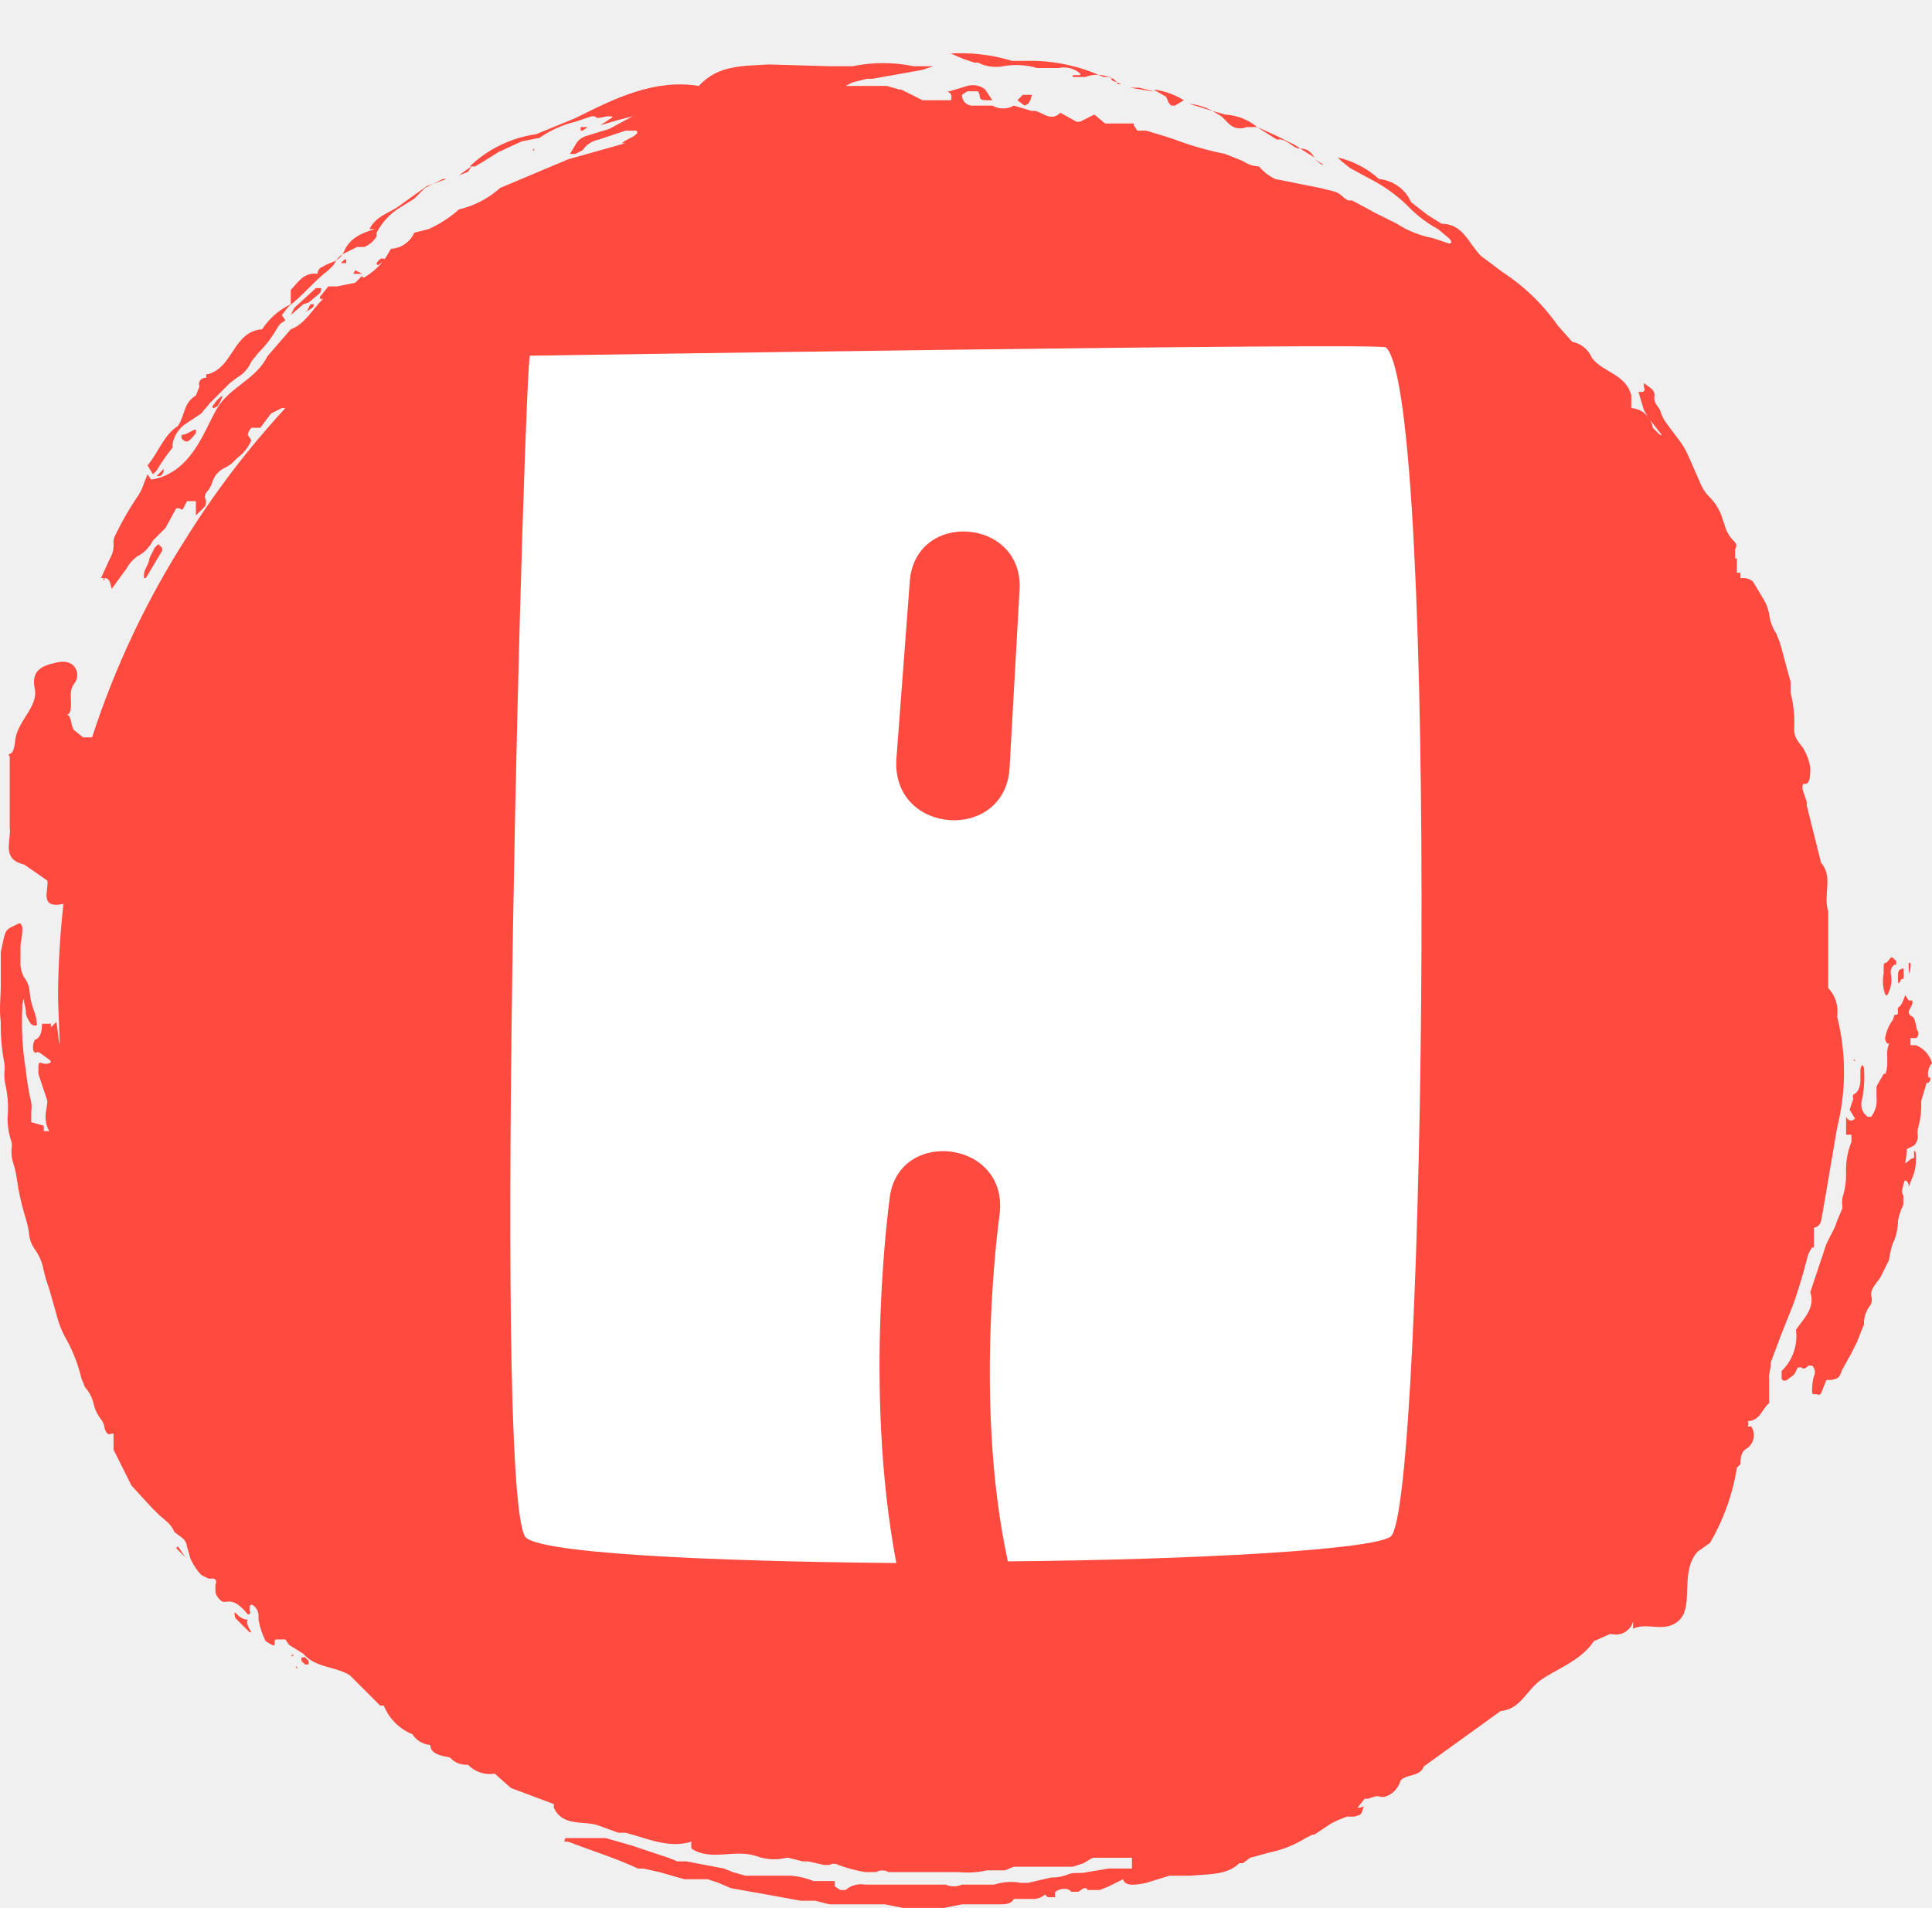
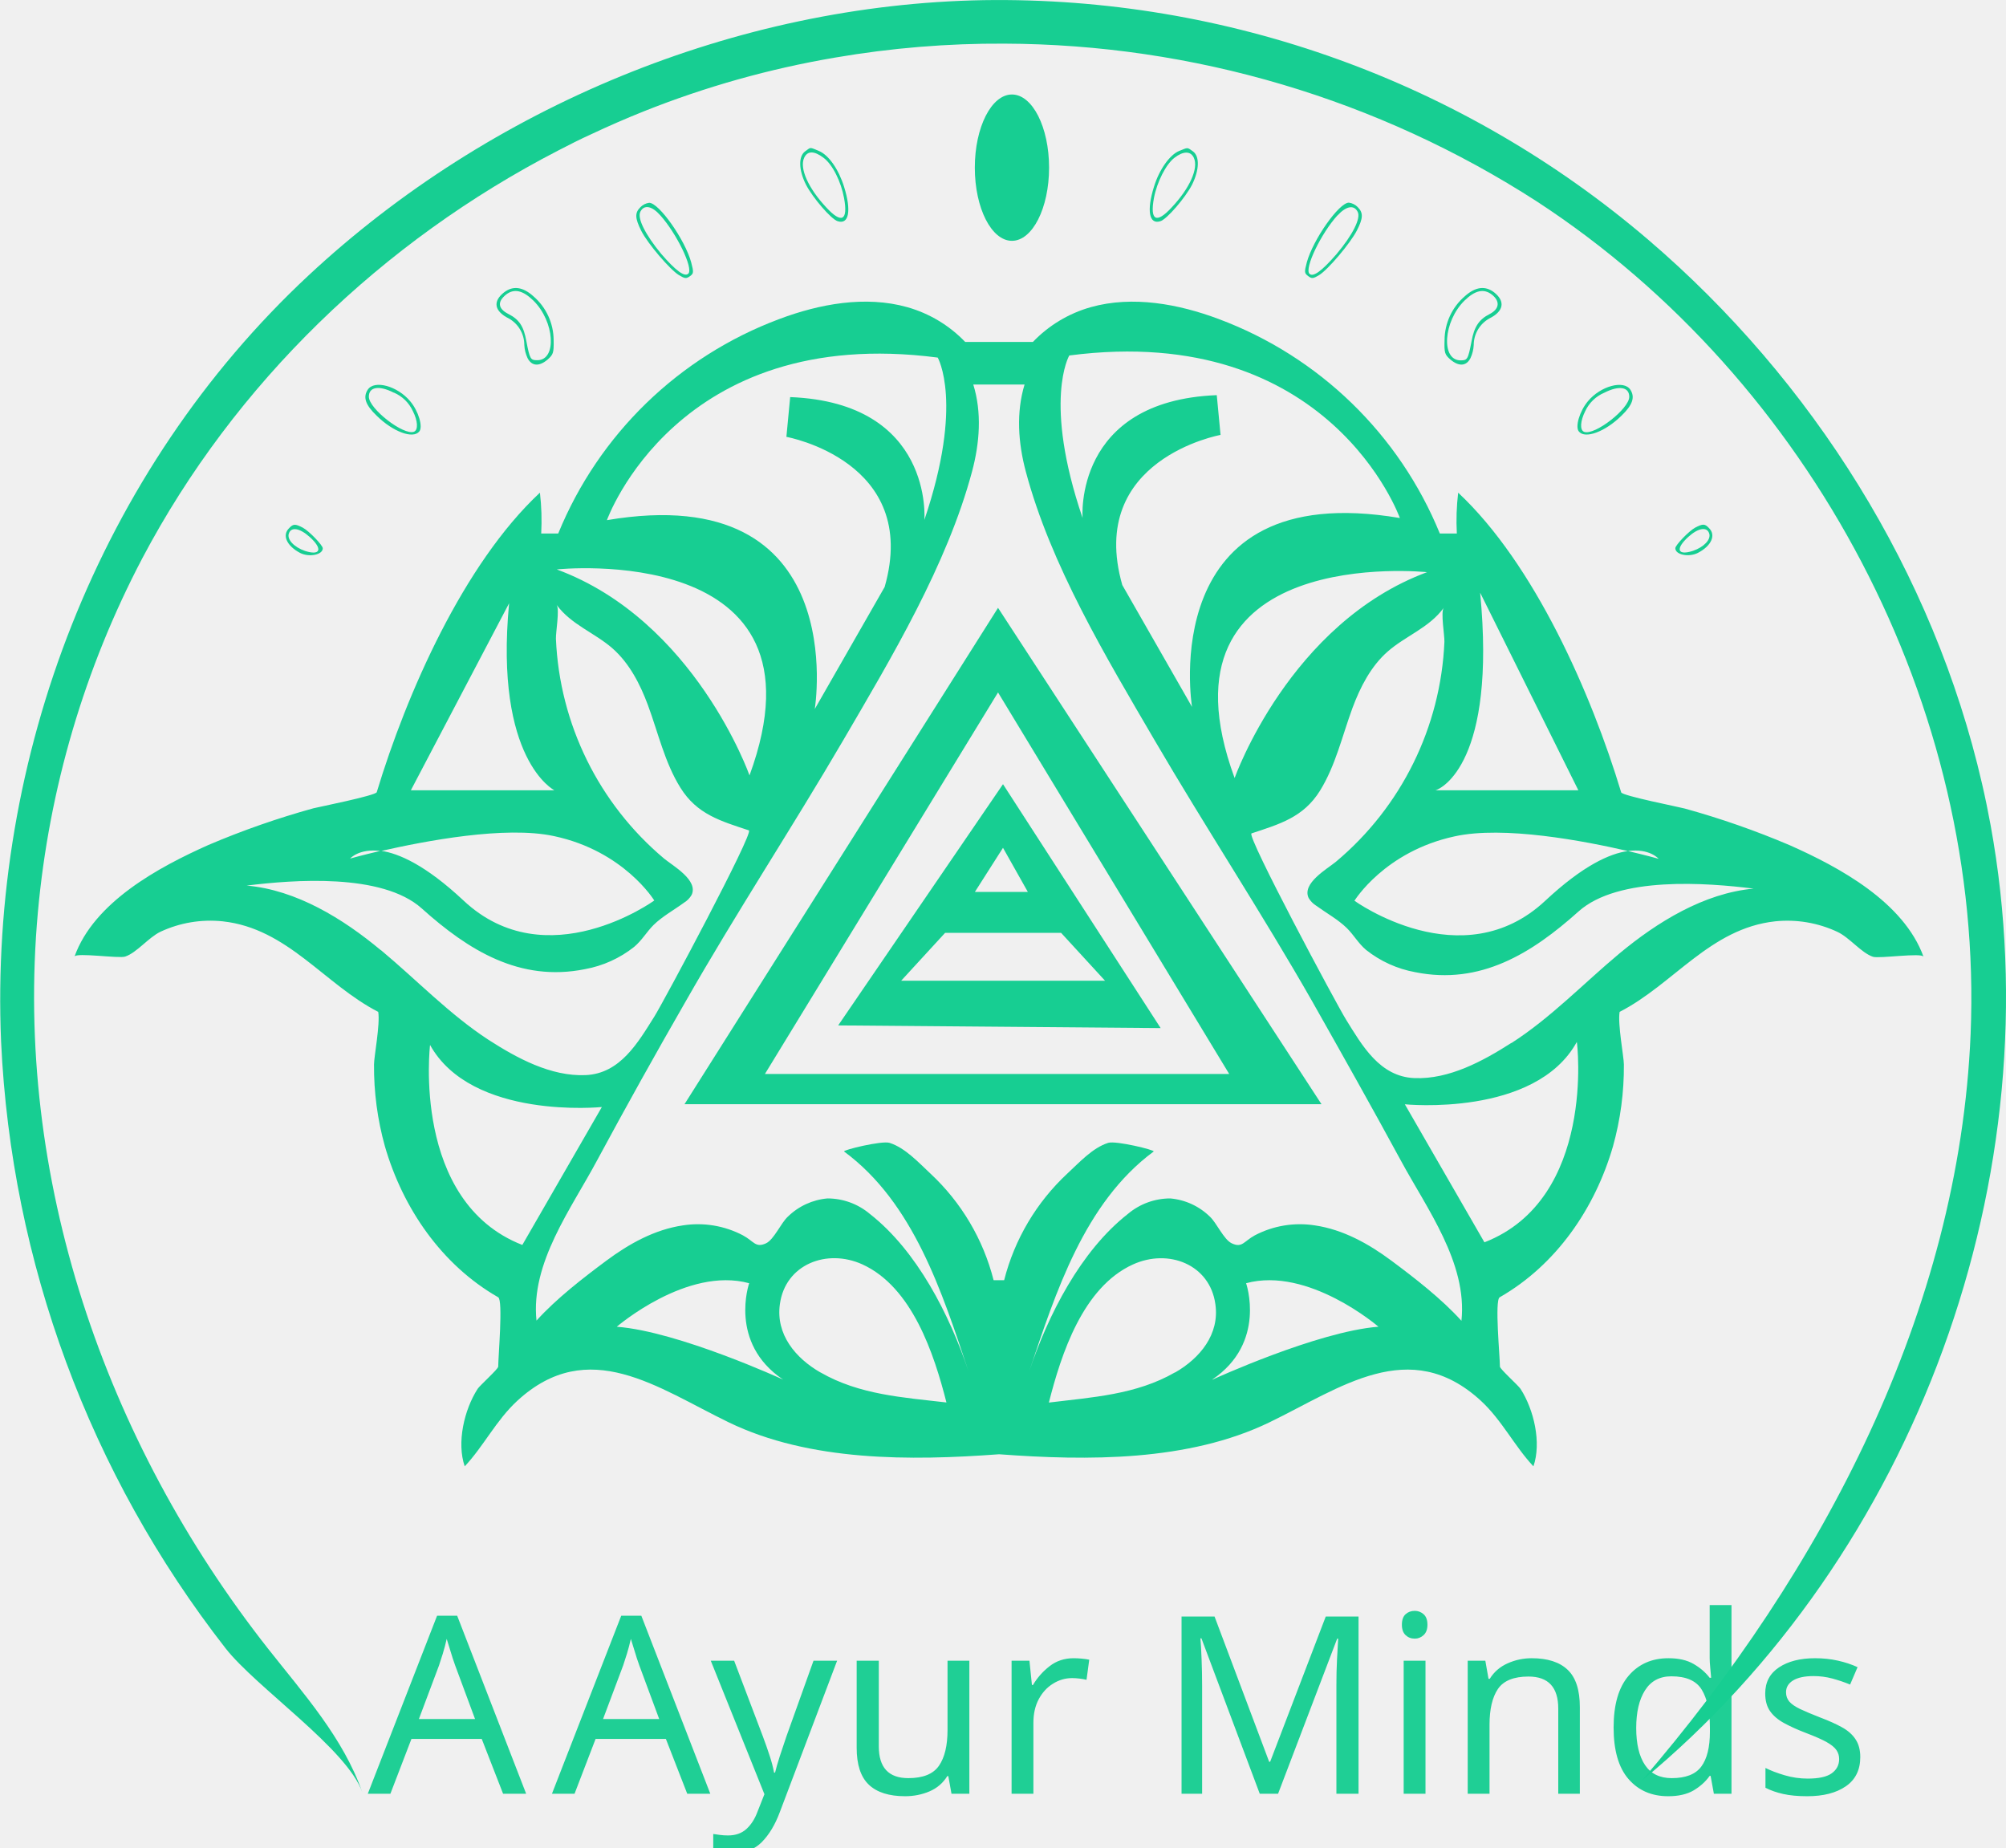
- <svg xmlns="http://www.w3.org/2000/svg" width="308.761" height="304.916" viewBox="0 0 106.008 104.687" class="css-1j8o68f" version="1.1" id="svg23">
-   <defs id="SvgjsDefs2684" />
-   <g id="SvgjsG2685" featurekey="rootContainer" transform="matrix(0.9820593,0,0,0.9820593,-0.05456052,0)" fill="#ff4a3f">
-     <g id="g17">
-       <path d="M19.8 15.3h.5l-.4-.2zm.5.1zm.8-.7c0 .1 0 .1.1.1l.4-.3c-.2-.1-.3-.1-.5.2zm.4-.2zm-4.1 2.3zm-.2.6l.3-.2c.1-.1.1-.2.1-.2h-.2l-.2.4c-.1-.1-.1 0 0 0zm2.2-2.9h-.1l-.2.2h.3zm-2.1 2.4l.6-.5c.1-.1.1-.2.1-.3h-.3l-1.2 1.1-.2.4.7-.6zm-1.1.8z" id="path3" />
-       <path d="M9.7 25v-.2a1.7 1.7 0 0 1 .7-1.1l.9-.6.5-.6.7-.7.4-.4.4-.3a1.9 1.9 0 0 0 .8-.9l.4-.5a5.9 5.9 0 0 0 1-1.3l.2-.3.3-.2-.2-.3.4-.5c.8-.6 1.4-1.4 2.2-2l.3-.3a1.4 1.4 0 0 1 .5-.6l.8-.4h.4a1.4 1.4 0 0 0 .7-.6V13a3.5 3.5 0 0 1 1.3-1.4l.8-.5.2-.2.4-.4 1-.5h.2l-1.1.4-1.4 1c-.6.5-1.4.6-1.8 1.4h.3c-.7.2-1.4.5-1.7 1.2s-.8.6-1.2.9a.4.4 0 0 0-.3.4c-.8-.1-1.1.5-1.5.9v.8a3.9 3.9 0 0 0-1.6 1.4c-1.6.1-1.6 2.1-3 2.5h-.1a.2.2 0 0 0 0 .2c-.3 0-.5.2-.4.5l-.2.5c-.7.4-.6 1.1-1 1.7-.8.5-1.1 1.5-1.7 2.2l.3.5.2-.2a11.6 11.6 0 0 1 .9-1.3zM53.9 3.3l.6.2h.2a2.2 2.2 0 0 0 1.4.2 4.1 4.1 0 0 1 1.9.1h1.2a1.4 1.4 0 0 1 1.2.3.1.1 0 0 1 0 .1H60a.1.1 0 0 0 0 .1h.7a1.8 1.8 0 0 1 1.3 0c.2 0 .1.1.2.2l.5.2h-.2c-.2-.4-.5-.4-.8-.4a9.7 9.7 0 0 0-4.3-.9h-.8A9.8 9.8 0 0 0 53 3h.2zm7.3 3.1zM50.3 4.7zm10.9 1.7h.2-.2zM19 14.7zm32.1-10zm17.6 2.2a.9.9 0 0 0 1 .2h.6a3.1 3.1 0 0 0-1.8-.7l-.7-.2.5.3zm-3.4-1.3c0 .1.1.2.2.3h.2l.5-.3a4.2 4.2 0 0 0-1.7-.6l.7.4zm7.4 2.7l.8.5c-.2-.3-.4-.5-.8-.5z" id="path5" />
-       <path d="M99 76.1l.6-1.6.6-1.5c.2-.5.6-1.8.8-2.6a1.7 1.7 0 0 1 .3-.7h.1v-1.1c.5-.1.4-.6.5-.9l.8-4.7a12.7 12.7 0 0 0 0-6.2 1.9 1.9 0 0 0-.5-1.6v-4.3c-.3-.9.3-1.9-.4-2.7L101 45a.4.4 0 0 0 0-.2l-.2-.6a.5.5 0 0 1 0-.4h.1c.3 0 .3-.5.3-.9a3 3 0 0 0-.4-1.1l-.3-.4a1.1 1.1 0 0 1-.2-.7 6.7 6.7 0 0 0-.2-2v-.6c-.2-.7-.4-1.5-.6-2.2l-.2-.5a2.5 2.5 0 0 1-.4-1.1 2.5 2.5 0 0 0-.3-.8l-.6-1a.8.8 0 0 0-.6-.2h-.1V32h-.2v-.8H97V31a.4.4 0 0 0 0-.1v-.2c.1-.2.1-.3-.1-.5a1.8 1.8 0 0 1-.4-.6l-.2-.6a2.9 2.9 0 0 0-.7-1.2 2.2 2.2 0 0 1-.5-.7l-.7-1.6a4.3 4.3 0 0 0-.6-1l-.6-.8a2.4 2.4 0 0 1-.4-.8l-.2-.3a.6.6 0 0 1-.1-.5.5.5 0 0 0-.2-.4l-.4-.3v.2c.1.2 0 .3-.1.3h-.2l.3 1 .3.5.7.9h-.1l-.2-.2-.2-.2a1.3 1.3 0 0 0-1.2-1.1v-.7c-.3-1.2-1.6-1.3-2.2-2.1a1.5 1.5 0 0 0-1.1-.9l-.8-.9a11.3 11.3 0 0 0-3.1-3l-.8-.6-.4-.3c-.7-.7-1-1.8-2.2-1.8l-.8-.5-.9-.7a2.2 2.2 0 0 0-1.8-1.3 5.1 5.1 0 0 0-2.3-1.2l.2.2.5.4 1.3.7a8.5 8.5 0 0 1 2.1 1.6 6.8 6.8 0 0 0 1.5 1.1l.6.5c.1.1.2.2.1.3H81l-.9-.3a5.6 5.6 0 0 1-2-.8l-1.2-.6-1.3-.7h-.2c-.3-.1-.4-.4-.8-.5l-.8-.2-2.5-.5a2.6 2.6 0 0 1-.9-.7 1.7 1.7 0 0 1-.9-.3l-1-.4a18.1 18.1 0 0 1-2.8-.8l-.6-.2-1-.3h-.5l-.2-.3v-.1h-1.6l-.6-.5-.4.2-.4.2h-.2l-.9-.5c-.6.6-1.1-.2-1.6-.1l-1-.3a1.2 1.2 0 0 1-1.2 0h-1.2a.6.6 0 0 1-.5-.6l.3-.2h.6a.7.7 0 0 1 .1.3c0 .2.2.2.5.2h.2l-.4-.6a1.1 1.1 0 0 0-1-.2l-1 .3H53c.3.2.2.3.2.5h-1.6l-.4-.2-.8-.4h-.1l-.7-.2h-2.3l.4-.2.8-.2h.3l1.7-.3 1.1-.2.6-.2h-1.1a8.4 8.4 0 0 0-3.4 0h-1.3L43 3.6c-1.4.1-2.8 0-3.9 1.2-2.5-.4-4.7.7-6.9 1.8l-2.2.9a6.7 6.7 0 0 0-3.7 1.8h.3l.5-.3.8-.5 1.3-.6 1-.2a6 6 0 0 1 2-.9l.9-.3h.2c.1.2.5 0 .7 0h.2c.1 0 .1.1 0 .1l-.6.4 1-.3.8-.2-1.3.7-1.3.4a1 1 0 0 0-.6.5l-.3.5h.3l.4-.2a1.4 1.4 0 0 1 .9-.6l1.5-.5h.5a.1.1 0 0 1 .1.2c-.2.2-.6.3-.8.5h.2l-3.2.9-3.8 1.6a5.2 5.2 0 0 1-2.3 1.2 6.6 6.6 0 0 1-1.7 1.1l-.8.2a1.5 1.5 0 0 1-1.3.9l-.3.5a3.7 3.7 0 0 1-1.2 1.1h-.1v-.1l-.2.2-.2.2-1 .2h-.5l-.4.5c-.1.1-.1.2 0 .2h.1c-.6.6-1 1.4-1.8 1.7L15 19.9c-.6 1.2-1.8 1.6-2.6 2.6s-1.4 3.9-3.9 4.3l-.2-.3-.2.5a2.7 2.7 0 0 1-.4.8 16.9 16.9 0 0 0-1.2 2.1.8.8 0 0 0-.1.5 1.4 1.4 0 0 1-.2.8l-.5 1.1h.2c.3 0 .3.3.4.6l.8-1.1a2.2 2.2 0 0 1 .6-.7 2 2 0 0 0 .9-.9l.3-.3.4-.4.6-1.1h.2c.1.1.1.1.2 0l.2-.4h.5v.8l.5-.5a.5.5 0 0 0 0-.5.4.4 0 0 1 .1-.3 1.5 1.5 0 0 0 .3-.5 1.3 1.3 0 0 1 .8-.9l.3-.2.3-.3a2.4 2.4 0 0 0 .8-1l-.2-.3c0-.1.1-.3.2-.4h.5l.6-.8.6-.3h.2a48.8 48.8 0 0 0-5.5 7.2h-.1.1a48.4 48.4 0 0 0-5.3 11.2h-.5l-.5-.4c-.2-.2-.1-.7-.4-.9h.1c.3-.5-.1-1.2.3-1.7s.1-1.4-.9-1.2-1.5.5-1.3 1.5-1 1.8-1.1 2.9-.5.5-.3.9v3.9c.1.8-.5 1.8.8 2.1l1.3.9c.1.5-.5 1.6.9 1.3a49.2 49.2 0 0 0-.3 5c0 1.1.1 2.2.1 3.3v-.4c-.1-.4-.1-.8-.2-1.3l-.3.3v-.2h-.5c0 .5-.1.8-.4.9a.9.9 0 0 0-.1.5c0 .1.1.3.2.2s.4.2.7.4-.2.3-.4.2-.2.1-.2.3v.3l.5 1.5c0 .3-.1.6-.1.9a1.7 1.7 0 0 0 .2.8h-.3v-.3l-.7-.2v-.6a1.5 1.5 0 0 0 0-.5 14.6 14.6 0 0 1-.3-1.8 16.6 16.6 0 0 1-.2-3.5.9.9 0 0 1 .1-.5v.2a2.9 2.9 0 0 1 .1.5.8.8 0 0 0 .1.4c.1.2.2.4.4.4s.1-.1.1-.2a2.1 2.1 0 0 0-.1-.5 4.2 4.2 0 0 1-.3-1.3 1.5 1.5 0 0 0-.3-.7 1.6 1.6 0 0 1-.2-.9v-.8c0-.3.1-.6.1-.9a.5.5 0 0 0-.1-.4h-.1c-.8.4-.7.2-1 1.6V55c0 .7-.1 1.4 0 2.1a10.8 10.8 0 0 0 .2 2.3 1.8 1.8 0 0 1 0 .5 3.1 3.1 0 0 0 .1.9 5.9 5.9 0 0 1 .1 1.3 3.9 3.9 0 0 0 .2 1.7 1.2 1.2 0 0 1 0 .4 2.1 2.1 0 0 0 .1.8 4.9 4.9 0 0 1 .2.9 14 14 0 0 0 .5 2.2 5 5 0 0 1 .2 1 1.7 1.7 0 0 0 .3.7 2.9 2.9 0 0 1 .5 1.2 8.5 8.5 0 0 0 .3 1l.4 1.4a5.4 5.4 0 0 0 .6 1.5 8.5 8.5 0 0 1 .8 2.1l.2.5a2.1 2.1 0 0 1 .5 1 2.1 2.1 0 0 0 .4.8 1 1 0 0 1 .2.5c.1.3.2.4.4.3h.1v.9l.5 1 .5 1 1.1 1.2.4.4c.3.3.7.5.9 1l.4.3a.7.7 0 0 1 .3.5l.2.7a3.3 3.3 0 0 0 .6.9l.4.2h.3a.2.2 0 0 1 .1.3 2.5 2.5 0 0 0 0 .5.9.9 0 0 0 .4.5h.2c.4-.1.8.2 1.2.7h.1c0-.1.1-.1 0-.2v-.2c0-.1.1-.2.2-.1a.7.7 0 0 1 .3.6v.2a4.3 4.3 0 0 0 .4 1.2c.5.3.5.3.5.1s0-.2.2-.2h.4l.2.3.8.5c.7.8 1.8.7 2.6 1.2l1.7 1.7h.2a2.9 2.9 0 0 0 1.6 1.6 1.3 1.3 0 0 0 1 .6c0 .5.6.6 1.1.7a1.2 1.2 0 0 0 .8.4h.2a1.7 1.7 0 0 0 1.5.5l.9.8 2.4.9v.2c.5 1.1 1.7.7 2.5 1l1.1.4h.4c1.2.3 2.4.9 3.7.5a.7.7 0 0 0 0 .4c1.1.7 2.4 0 3.6.4a2.9 2.9 0 0 0 1.7.1h.1l.8.2h.3l.9.2h.3a.5.5 0 0 1 .5 0 7.9 7.9 0 0 0 1.5.4h.6a.7.7 0 0 1 .7 0h3.9a5 5 0 0 0 1.6-.1h1l.5-.2H60l.6-.2.5-.3h2.2v.6H62l-1.2.2c-.4.1-.7 0-1 .1a2.4 2.4 0 0 1-1 .2l-1.3.3h-.4a3.1 3.1 0 0 0-1.5.1h-1.8a1.1 1.1 0 0 1-.9 0h-4.5a1.3 1.3 0 0 0-1.1.3H47l-.3-.2v-.3h-1.2a4.1 4.1 0 0 0-1.3-.3h-2.5l-.7-.2-.5-.2-2.1-.4h-.5l-.5-.2-2.1-.7-1.4-.4h-2.2c-.1 0-.1.1-.1.2h.2c1.3.5 2.6.9 3.9 1.5h.3l.9.2 1.4.4h1.3l.6.2.7.3 1.7.3 1.1.2 1.1.2h.8l.8.2h3.1l1 .2h2.3l1-.2H56c.4 0 .6-.1.7-.3h1a1 1 0 0 0 .8-.3c-.1.1 0 .1.1.2h.4v-.2c0-.1 0-.1.2-.2s.6-.1.7.1h.4l.3-.2c.2 0 .2 0 .2.1h.7l.5-.2.8-.4c.1.3.4.4 1.3.2l1.3-.4h1.2c.9-.1 2 0 2.7-.7h.2l.4-.3 1.1-.3a6.1 6.1 0 0 0 2-.8l.4-.2h.1l.9-.6.4-.2.5-.2h.4c.4-.1.4-.1.5-.4s0-.1-.2-.1h-.1l.4-.5h.2c.3-.1.5-.2.7-.1h.2a1.3 1.3 0 0 0 .9-.9c.3-.4 1.1-.2 1.3-.8l4.3-3.1c1.1-.1 1.4-1.1 2.2-1.7s2.3-1.1 3-2.2l.9-.4h.1a1 1 0 0 0 1.2-.7v.4c.8-.4 1.8.3 2.6-.5s0-2.7 1-3.8l.7-.5a12.1 12.1 0 0 0 1.5-4.2l.2-.2c0-.3 0-.7.4-.9a.9.9 0 0 0 .2-1.2h-.2a.3.3 0 0 0 0-.3c.7 0 .8-.7 1.2-1V77a.5.5 0 0 1 0-.2 3.8 3.8 0 0 0 .1-.7zM5.9 32.2z" id="path7" />
-       <path d="M26.4 9.3l-.3.2-.4.3.5-.2zm6.1-2h.1l.3-.2h-.4zm-2.6 1l-.1.1h.1v-.1zm-1.5 1.4zm1.3-.2zm-6.3 3.1zM9.2 26.2l-.4.4H9a.4.4 0 0 0 .2-.4zm3-3.5a2.1 2.1 0 0 0 .3-.6 1.5 1.5 0 0 0-.5.5c-.1.1-.1.2 0 .2zM11 24.2V24c-.2 0-.5.3-.8.3v.2c.3.3.4.2.8-.3zm3 66.2zM73.9 9.2h.1l-.5-.3zm-2.5-1.4c.5-.1.8.4 1.2.5h.1l-.3-.2-1-.5-1.1-.5.3.2zM52.8 3.1zm11.7 2h-.1l-1.2-.2h.5zm2 .7l1.3.4a3.3 3.3 0 0 0-1.3-.4zm-9 0a1 1 0 0 0 .2-.5h-.5l-.3.3.4.3zm9 1.6zM49.9 4.2zm2.9.7zM48.5 4zm13.8 2.1a.5.5 0 0 0 0 .1zm44.8 52.3h-.3V58h.3c.1 0 .2-.3.1-.4s-.1-.7-.3-.8a.3.3 0 0 1-.2-.3l.2-.4a.4.4 0 0 0 0-.2h-.2l-.2-.3c-.1.3-.2.6-.4.7a.5.5 0 0 0 0 .2c0 .1 0 .2-.1.2h-.1a1.1 1.1 0 0 1-.1.3 2.3 2.3 0 0 0-.4.9.4.4 0 0 0 .1.4h.1a1.7 1.7 0 0 0-.1.8v.4a1.8 1.8 0 0 1-.1.5h-.1l-.4.7v.6a1.5 1.5 0 0 1-.3 1.1h-.2l-.2-.2a.9.9 0 0 1-.1-.8 6.5 6.5 0 0 0 .1-1.7c0-.1-.1-.2-.1-.2a.5.5 0 0 0-.1.3v.6c0 .2-.1.6-.3.7s-.1.2-.1.3l-.2.6.3.5c-.2.2-.4.1-.5-.1v1h.3v.4a4.2 4.2 0 0 0-.3 1.4 3.3 3.3 0 0 0 0 .4 4 4 0 0 1-.2 1.3 2 2 0 0 0 0 .6l-.3.7a3.2 3.2 0 0 1-.3.7l-.3.6-.9 2.7c.3.9-.4 1.5-.8 2.1a2.7 2.7 0 0 1-.8 2.3v.4c0 .1.1.2.3.1l.4-.3.2-.4h.2c.1.1.2.1.4-.1h.2a.5.5 0 0 1 .1.6 2.9 2.9 0 0 0-.1.8c0 .1 0 .2.1.2h.2c.1.1.2 0 .3-.3l.2-.5h.3c.4-.1.4-.1.6-.6l.5-.9.3-.6.4-1a1.6 1.6 0 0 1 .3-1 .6.6 0 0 0 .1-.6c0-.2 0-.3.2-.6l.3-.4.5-1a4.7 4.7 0 0 1 .2-.9 3 3 0 0 0 .3-1.3 3.8 3.8 0 0 1 .3-.9v-.5c-.1-.2-.1-.2 0-.6s.1-.2.2-.2a.4.4 0 0 1 .1.3l.2-.5a2.3 2.3 0 0 0 .2-.9v-.3c0-.1 0-.3-.1-.3v.4c-.2 0-.3.2-.5.3a6.4 6.4 0 0 0 .1-.8l.4-.2a.7.7 0 0 0 .2-.6 1.4 1.4 0 0 1 0-.3 4.8 4.8 0 0 0 .2-1.4v-.2l.3-1h.1a.3.3 0 0 0 .1-.3h-.1a.9.9 0 0 1 .2-.8 1.5 1.5 0 0 0-.9-1zm-1.2 7.8zm-.2-9.9zm0 0zM9.1 30.8a.3.3 0 0 0 0-.2l-.2-.2-.2.2-.3.6c0 .3-.3.6-.3.9v.2h.1zm96.3 24.8h.1a1.7 1.7 0 0 0 .2-1.2.5.5 0 0 1 .2-.5h.1v-.2l-.2-.2h-.1c-.1.1-.2.3-.3.3s-.1.1-.1.3v.3a2.2 2.2 0 0 0 .1 1.2zM13.2 90.1c-.1 0 0 .2 0 .3l.8.8h.1c-.2-.3-.3-.6-.2-.7a.9.9 0 0 1-.5-.2zm.8.3zm92.3-35.7h.1a2 2 0 0 0 0-.6c-.3.1-.3.1-.3.6s.1.1.2 0z" id="path9" />
-       <path d="M106.7 62a.6.6 0 0 0 .1-.5c0-.1-.1-.2-.1-.1h-.2v.2c0 .4.1.5.2.4zm.1-8.2h-.1v.6a1 1 0 0 0 .1-.6zM17.1 92.6h-.2v.2l.2.2h.2v-.2zm86.6-33.3c0-.1 0-.1-.1-.1zM9.9 86.5l.5.5-.4-.6z" id="path11" />
-       <circle cx="10.5" cy="87.1" transform="rotate(-24.8 10.4 87.159)" id="circle13" />
-       <path d="M9.7 30.1h-.1v.2-.2h.1zm83.2-6.6l-.2-.3h-.1zm-14.7 77.1zM5.9 32.2zm-.1.2a.3.3 0 0 0 .1-.2v.2zm1.9-4.9zM61.5 2.4zm42.8 58.2v.1-.1zM16.4 92.5h-.1c.1.1.2 0 .1-.1zm.2.7h.1l-.1-.1v.1zm73.9-71.3zm15.2 34.4zM14.6 91.7zm92.1-37zm-.8 11.4zM34.6 0z" id="path15" />
-     </g>
-   </g>
-   <g id="SvgjsG2686" featurekey="nameFeature-0" transform="matrix(2.284354,0,0,2.284354,27.98006,-5.60952)" fill="#ffffff">
-     <path d="M9.6 16.48 l-0.32 4.24 c-0.08 1.8 2.6 1.96 2.72 0.2 l0.24 -4.28 c0.12 -1.76 -2.56 -1.96 -2.64 -0.16 z M0.48 11 l0 0 c0.04 0 20.48 -0.32 20.56 -0.2 c1.28 1.12 0.96 27.8 0.12 28.56 c-0.4 0.32 -4.64 0.56 -9.2 0.6 c-0.84 -3.84 -0.2 -8.32 -0.2 -8.32 c0.24 -1.8 -2.44 -2.12 -2.64 -0.4 c0 0.04 -0.64 4.52 0.16 8.76 c-4.56 -0.04 -8.68 -0.24 -8.92 -0.64 c-0.8 -1.44 0 -28.28 0.12 -28.36 z" id="path20" />
-   </g>
+ <svg xmlns="http://www.w3.org/2000/svg" id="Layer_1" data-name="Layer 1" viewBox="0 0 403.6 371.66">
+   <defs>
+     <style>.cls-1,.cls-2,.cls-3{fill:#17ce92;}.cls-2{fill-rule:evenodd;}.cls-3{font-size:49.93px;font-family:CalistoMT, Calisto MT;opacity:0.96;}.cls-4{letter-spacing:-0.03em;}</style>
+   </defs>
+   <path class="cls-1" d="M250.27,67.78a194.65,194.65,0,0,0-34.08,2.81,189.51,189.51,0,0,0-38.41,10.79q-5.4,2.16-10.66,4.64c-2.22,1-4.43,2.13-6.61,3.26-35.33,18.22-65.09,46.83-83.69,82.06a189.87,189.87,0,0,0-21,71.21C51,295.84,69.25,348.89,102.09,390.64c7.17,9.11,15.19,18,19,28.95-3-8.69-21.36-21.08-27.53-29a214.58,214.58,0,0,1-45.14-122C46,211.29,68.13,153.69,110.29,114.4c36.41-33.93,86-54.52,135.82-55.37a201.09,201.09,0,0,1,133.72,48.21c33.05,28.27,57.39,67,67.15,109.44.64,2.76,1.21,5.54,1.72,8.32,12.87,70.4-15,146.8-70.26,192.33,36.44-42.26,63.93-94.56,66.24-150.31,2.73-65.76-32.1-131.45-87.21-167.45A198.89,198.89,0,0,0,250.27,67.78Z" transform="translate(-48.2 -59)" />
+   <path class="cls-1" d="M250.28,58.29" transform="translate(-48.2 -59)" />
+   <path class="cls-1" d="M374.06,262.58c10.88-5.59,18.23-16.8,31.3-18.22a23.75,23.75,0,0,1,12.54,2.13c2.43,1.14,4.77,4.2,7.12,5,1.23.42,9.88-.88,10.19,0-4-11-16.9-18-26.94-22.45a167.94,167.94,0,0,0-21.14-7.38c-1-.28-12.54-2.56-12.75-3.24-6-19.86-17.46-45.95-32.8-60.3a47.65,47.65,0,0,0-.27,8.22h-3.42a77.28,77.28,0,0,0-44.5-43.16c-8-3-17.3-4.76-25.74-2.38a25.85,25.85,0,0,0-11.64,7H242.4a25.93,25.93,0,0,0-11.65-7c-8.44-2.38-17.7-.64-25.74,2.38a77.28,77.28,0,0,0-44.5,43.16h-3.42a48.68,48.68,0,0,0-.26-8.22C141.48,172.43,130,198.52,124,218.38c-.21.68-11.79,3-12.75,3.24A167.94,167.94,0,0,0,90.13,229c-10,4.46-23,11.47-26.94,22.45.31-.86,9,.44,10.2,0,2.34-.78,4.68-3.84,7.11-5A23.75,23.75,0,0,1,93,244.36c13.07,1.42,20.42,12.63,31.3,18.22.41,2.5-.85,9-.85,10.57a59.55,59.55,0,0,0,2.19,16.47c3.62,12.5,11.43,23.87,22.8,30.38,1,.6,0,11.92,0,13.95,0,.49-3.72,3.8-4.15,4.48-2.71,4.23-4.23,10.83-2.59,15.58,3.81-4.05,6.34-9.29,10.58-13.19,14.33-13.18,28.3-2.56,42.5,4.32,16.36,7.93,36.64,7.76,54.43,6.44,17.79,1.32,38.07,1.49,54.43-6.44,14.21-6.88,28.17-17.5,42.51-4.32,4.23,3.9,6.76,9.14,10.57,13.19,1.64-4.75.12-11.35-2.59-15.58-.43-.68-4.15-4-4.15-4.48,0-2-1.09-13.35-.05-13.95,11.37-6.51,19.18-17.88,22.8-30.38a59.55,59.55,0,0,0,2.19-16.47C374.91,271.59,373.65,265.08,374.06,262.58Zm1.67-32.36c4.36-.59,6.18,1.56,6.18,1.56s-2.42-.68-6.18-1.56c-3.64.5-9,2.88-16.63,10-16.73,15.66-38.39,0-38.39,0s6.08-9.91,20.14-12.95C350.71,225.08,366.91,228.18,375.73,230.22Zm-29.74-52L365.76,218H337c-.1,0-.15,0-.11,0H337C338.25,217.67,349.28,212.34,346,178.25Zm-82.67-47.7c52.46-6.84,66.53,32.7,66.53,32.7-49.42-8.37-41.82,38-41.82,38L274,176.7c-7.22-25.32,19.77-30.2,19.77-30.2l-.76-8c-28.89,1.14-27,24.71-27,24.71C258,139.68,263.32,130.55,263.32,130.55Zm72.06,43.57c-27.75,10.26-38.78,41.44-38.78,41.44C279.21,168.15,335.38,174.12,335.38,174.12Zm-98.53-43.18s5.32,9.12-2.67,32.69c0,0,1.91-23.57-27-24.71l-.76,8s27,4.87,19.77,30.2l-14.06,24.56s7.6-46.38-41.82-38C170.32,163.63,184.38,124.1,236.85,130.94ZM199,215s-11-31.17-38.78-41.44C160.22,173.56,216.39,167.59,199,215Zm-48.37-34.63c-3,31.55,9.12,37.63,9.12,37.63H130.86Zm-25.81,49.85c8.82-2,25-5.14,34.87-3,14.07,3,20.15,12.95,20.15,12.95s-21.67,15.7-38.39,0c-7.6-7.11-13-9.49-16.63-10-3.76.88-6.18,1.56-6.18,1.56S120.45,229.63,124.82,230.22Zm0,19.95c-7.56-6.31-17-12.14-27-13,9.35-1.16,27.25-2.57,35.24,4.6,9.36,8.4,19.72,14.86,32.85,12.21a22.31,22.31,0,0,0,9.88-4.48c1.55-1.29,2.5-3,3.89-4.39,1.74-1.72,4.16-3.05,6.14-4.5a4.39,4.39,0,0,0,1.53-1.56c1.4-2.95-3.71-5.82-5.51-7.29a61.17,61.17,0,0,1-21.79-44.25c-.05-1.26.78-5.94.14-6.82,2.94,4,7.66,5.61,11.27,8.78,3.39,3,5.53,7.18,7.08,11.34,2.08,5.6,3.39,11.57,6.54,16.64,3.34,5.4,8.15,6.74,13.79,8.61,1.09.37-17.13,34.45-19,37.43-3.3,5.25-6.87,11.51-13.85,11.81s-13.81-3.42-19.49-7.07C138.65,263.1,132.09,256.2,124.86,250.17Zm9.87,19c8.37,15.21,34.6,12.55,34.6,12.55l-16,27.75C130.93,300.74,134.73,269.18,134.73,269.18Zm37.61,56.75s14.11-12.17,26.63-8.75c0,0-4.2,12,6.83,19.39C205.8,336.57,184.7,326.88,172.34,325.93Zm40.95,9.19c-5-2.87-9-7.66-8.14-13.73,1.09-8,9.43-11.25,16.6-8,10,4.57,14.41,17.94,16.91,27.78C229.94,340.15,221.09,339.62,213.29,335.12Zm71.35,0c-7.81,4.5-16.65,5-25.37,6.07,2.5-9.84,6.86-23.21,16.9-27.78,7.18-3.27,15.51,0,16.6,8C293.6,327.46,289.62,332.25,284.64,335.12Zm7.49,1.45c11-7.41,6.82-19.39,6.82-19.39,12.53-3.42,26.63,8.75,26.63,8.75C313.23,326.88,292.13,336.57,292.13,336.57Zm50.11-11.87c-4-4.41-9.25-8.48-14.06-12.06-4.57-3.4-9.72-6.26-15.36-7.09a19.49,19.49,0,0,0-12.12,2c-2.22,1.2-2.53,2.61-4.66,1.59-1.59-.77-3-4.06-4.35-5.33a13,13,0,0,0-8-3.69,13.21,13.21,0,0,0-8.5,3.1c-9.55,7.47-16.06,20.35-19.84,31.58,5.3-15.75,11.05-33.8,25-44.12.37-.28-7.58-2.23-9.15-1.74-3.16,1-5.85,4-8.23,6.19a44.22,44.22,0,0,0-12.7,21.44h-2.12a44.14,44.14,0,0,0-12.7-21.44c-2.38-2.22-5.07-5.18-8.23-6.19-1.57-.49-9.52,1.46-9.15,1.74,14,10.32,19.72,28.37,25,44.12-3.78-11.23-10.29-24.11-19.84-31.58a13.21,13.21,0,0,0-8.5-3.1,13,13,0,0,0-8,3.69c-1.37,1.27-2.76,4.56-4.35,5.33-2.13,1-2.44-.39-4.66-1.59a19.49,19.49,0,0,0-12.12-2c-5.64.83-10.79,3.69-15.36,7.09-4.81,3.58-10.07,7.65-14.06,12.06-1.21-11.61,7-22.51,12.19-32.23q8.7-16.14,17.83-32c10.13-17.77,21.37-34.87,31.69-52.52,9.76-16.71,20.89-35.28,25.93-54.1,1.52-5.7,2-11.83.24-17.48l4.1,0h2.12l4.1,0c-1.72,5.65-1.28,11.78.24,17.48,5,18.82,16.17,37.39,25.93,54.1,10.32,17.65,21.56,34.75,31.7,52.52,6,10.61,12,21.28,17.82,32C335.29,302.19,343.45,313.09,342.24,324.7Zm4.65-15.77-16-27.75s26.23,2.66,34.6-12.54C365.52,268.64,369.32,300.19,346.89,308.93Zm5.42-40.09c-5.69,3.64-12.52,7.36-19.5,7.07S322.26,269.35,319,264.1c-1.87-3-20.1-37.06-19-37.43,5.64-1.87,10.45-3.22,13.79-8.61,3.14-5.08,4.45-11,6.53-16.64,1.55-4.16,3.69-8.37,7.08-11.34,3.62-3.17,8.33-4.76,11.27-8.79-.64.88.19,5.57.14,6.83A61.15,61.15,0,0,1,317,232.36c-1.8,1.48-6.9,4.35-5.51,7.3a4.56,4.56,0,0,0,1.53,1.56c2,1.45,4.4,2.78,6.15,4.49,1.39,1.37,2.34,3.11,3.88,4.4a22.31,22.31,0,0,0,9.88,4.48c13.14,2.65,23.49-3.81,32.86-12.21,8-7.17,25.89-5.77,35.23-4.6-10,.91-19.41,6.74-27,13.05C366.79,256.86,360.23,263.76,352.31,268.84Z" transform="translate(-48.2 -59)" />
+   <path class="cls-1" d="M185.92,281.15H314.08L249,181.29Zm16.18-6.08L249,198.31l46.51,76.76Z" transform="translate(-48.2 -59)" />
+   <path class="cls-1" d="M281.72,265.84,250,216.77,216.84,265.3ZM250,229.57l5,8.88H244.34Zm0,17.11h11.69l8.84,9.63H229.51l8.84-9.63Z" transform="translate(-48.2 -59)" />
+   <path class="cls-2" d="M216.75,103.51c2.25.71,2.78-2.11,1.28-6.92-1.1-3.52-3.08-6.39-5.07-7.22s-1.58-.75-2.77.08c-1.37,1-1.32,3.75.17,6.7C211.69,98.75,215.43,103.12,216.75,103.51ZM210,90.73c.66-1.41,2-1.41,3.88,0s3.53,4.85,4.14,8.11c.84,4.54-.48,5.25-3.57,1.9C210.85,96.9,209,92.85,210,90.73Z" transform="translate(-48.2 -59)" />
+   <path class="cls-2" d="M184.8,114.35c1.19.71,1.46.75,2.21.22s.79-.79.26-2.77c-1.23-4.54-6.48-12-8.46-12a3,3,0,0,0-1.76.88c-1.15,1.14-1.11,2.2.17,4.76S183,113.25,184.8,114.35Zm-7.75-12.78c.75-1.45,2.33-1.14,4,.75,3.26,3.62,6.7,10.67,5.64,11.73-.75.75-2.55-.62-5.42-3.93C178.06,106.25,176.34,102.85,177.05,101.57Z" transform="translate(-48.2 -59)" />
+   <path class="cls-2" d="M153.69,128.41a7.18,7.18,0,0,0,.66,2.65c.84,1.63,2.34,1.72,4.05.26,1.11-1,1.24-1.32,1.19-3.88a11.69,11.69,0,0,0-4.09-8.85c-2.12-1.9-4.1-2.16-5.91-.75-2.29,1.8-1.94,3.79,1,5.24A6.11,6.11,0,0,1,153.69,128.41ZM150,118.28c1.63-1.28,3.39-.88,5.51,1.19,4.27,4.18,4.8,12,.79,12-1.36,0-1.5-.18-2.2-3.84-.53-3-1.45-4.36-3.61-5.46S148.27,119.69,150,118.28Z" transform="translate(-48.2 -59)" />
+   <path class="cls-2" d="M124,142.65c3.26,3.21,7.27,4.71,8.55,3.17.79-.92-.14-4.1-1.81-6.08-2.56-3.09-7.23-4.36-8.55-2.34C121.21,138.9,121.69,140.44,124,142.65Zm3.43-4.67a7.42,7.42,0,0,1,3.84,3.74c1,1.94,1.1,3.79.22,4.14-2.07.8-9.08-4.62-9.08-7.05C122.4,136.83,124.47,136.48,127.42,138Z" transform="translate(-48.2 -59)" />
+   <path class="cls-2" d="M113.14,169.31c0-.62-2.77-3.48-4-4.14-1.54-.8-1.94-.8-2.77.09-1.46,1.41-.49,3.57,2.24,5C110.41,171.16,113.14,170.63,113.14,169.31Zm-6.83-2.95c.44-1.41,2.16-1.15,4.19.66,2.69,2.42,2.2,3.83-.93,2.82C107.37,169.09,105.92,167.55,106.31,166.36Z" transform="translate(-48.2 -59)" />
+   <path class="cls-2" d="M281.65,103.51c1.32-.39,5.06-4.76,6.39-7.36,1.49-3,1.54-5.73.17-6.7-1.19-.83-.92-.83-2.77-.08s-4,3.7-5.07,7.22C278.87,101.4,279.4,104.22,281.65,103.51Zm-1.28-4.67c.62-3.26,2.42-6.79,4.14-8.11s3.22-1.41,3.88,0c1,2.12-.84,6.17-4.45,10C280.85,104.09,279.53,103.38,280.37,98.84Z" transform="translate(-48.2 -59)" />
+   <path class="cls-2" d="M313.6,114.35c1.8-1.1,6.26-6.39,7.58-8.94s1.32-3.62.17-4.76a3,3,0,0,0-1.76-.88c-2,0-7.23,7.49-8.46,12-.53,2-.49,2.2.26,2.77S312.41,115.06,313.6,114.35Zm3.7-12c1.72-1.89,3.3-2.2,4.05-.75.71,1.28-1,4.68-4.27,8.55-2.87,3.31-4.67,4.68-5.42,3.93C310.6,113,314,105.94,317.3,102.32Z" transform="translate(-48.2 -59)" />
+   <path class="cls-2" d="M340,131.32c1.71,1.46,3.21,1.37,4.05-.26a7.18,7.18,0,0,0,.66-2.65,6.11,6.11,0,0,1,3.13-5.33c2.91-1.45,3.26-3.44,1-5.24-1.81-1.41-3.79-1.15-5.91.75a11.69,11.69,0,0,0-4.09,8.85C338.76,130,338.89,130.35,340,131.32Zm2.86-11.85c2.12-2.07,3.88-2.47,5.51-1.19s1.59,2.86-.49,3.92-3.08,2.51-3.61,5.46c-.7,3.66-.84,3.84-2.2,3.84C338.06,131.5,338.59,123.65,342.86,119.47Z" transform="translate(-48.2 -59)" />
+   <path class="cls-2" d="M374.42,142.65c2.29-2.21,2.77-3.75,1.8-5.25-1.32-2-6-.75-8.55,2.34-1.67,2-2.6,5.16-1.8,6.08C367.14,147.36,371.15,145.86,374.42,142.65Zm-7.28-.93A7.42,7.42,0,0,1,371,138c2.95-1.5,5-1.15,5,.83,0,2.43-7,7.85-9.08,7.05C366,145.51,366.17,143.66,367.14,141.72Z" transform="translate(-48.2 -59)" />
+   <path class="cls-2" d="M389.8,170.24c2.73-1.41,3.7-3.57,2.24-5-.83-.89-1.23-.89-2.77-.09-1.24.66-4,3.52-4,4.14C385.26,170.63,388,171.16,389.8,170.24ZM387.9,167c2-1.81,3.75-2.07,4.19-.66.39,1.19-1.06,2.73-3.26,3.48C385.7,170.85,385.21,169.44,387.9,167Z" transform="translate(-48.2 -59)" />
+   <ellipse class="cls-1" cx="203.6" cy="33.73" rx="7.47" ry="14.72" />
+   <text class="cls-3" transform="translate(74 360.88)">
+     <tspan class="cls-4">A</tspan>
+     <tspan x="37.05" y="0">Ayur Minds</tspan>
+   </text>
</svg>
